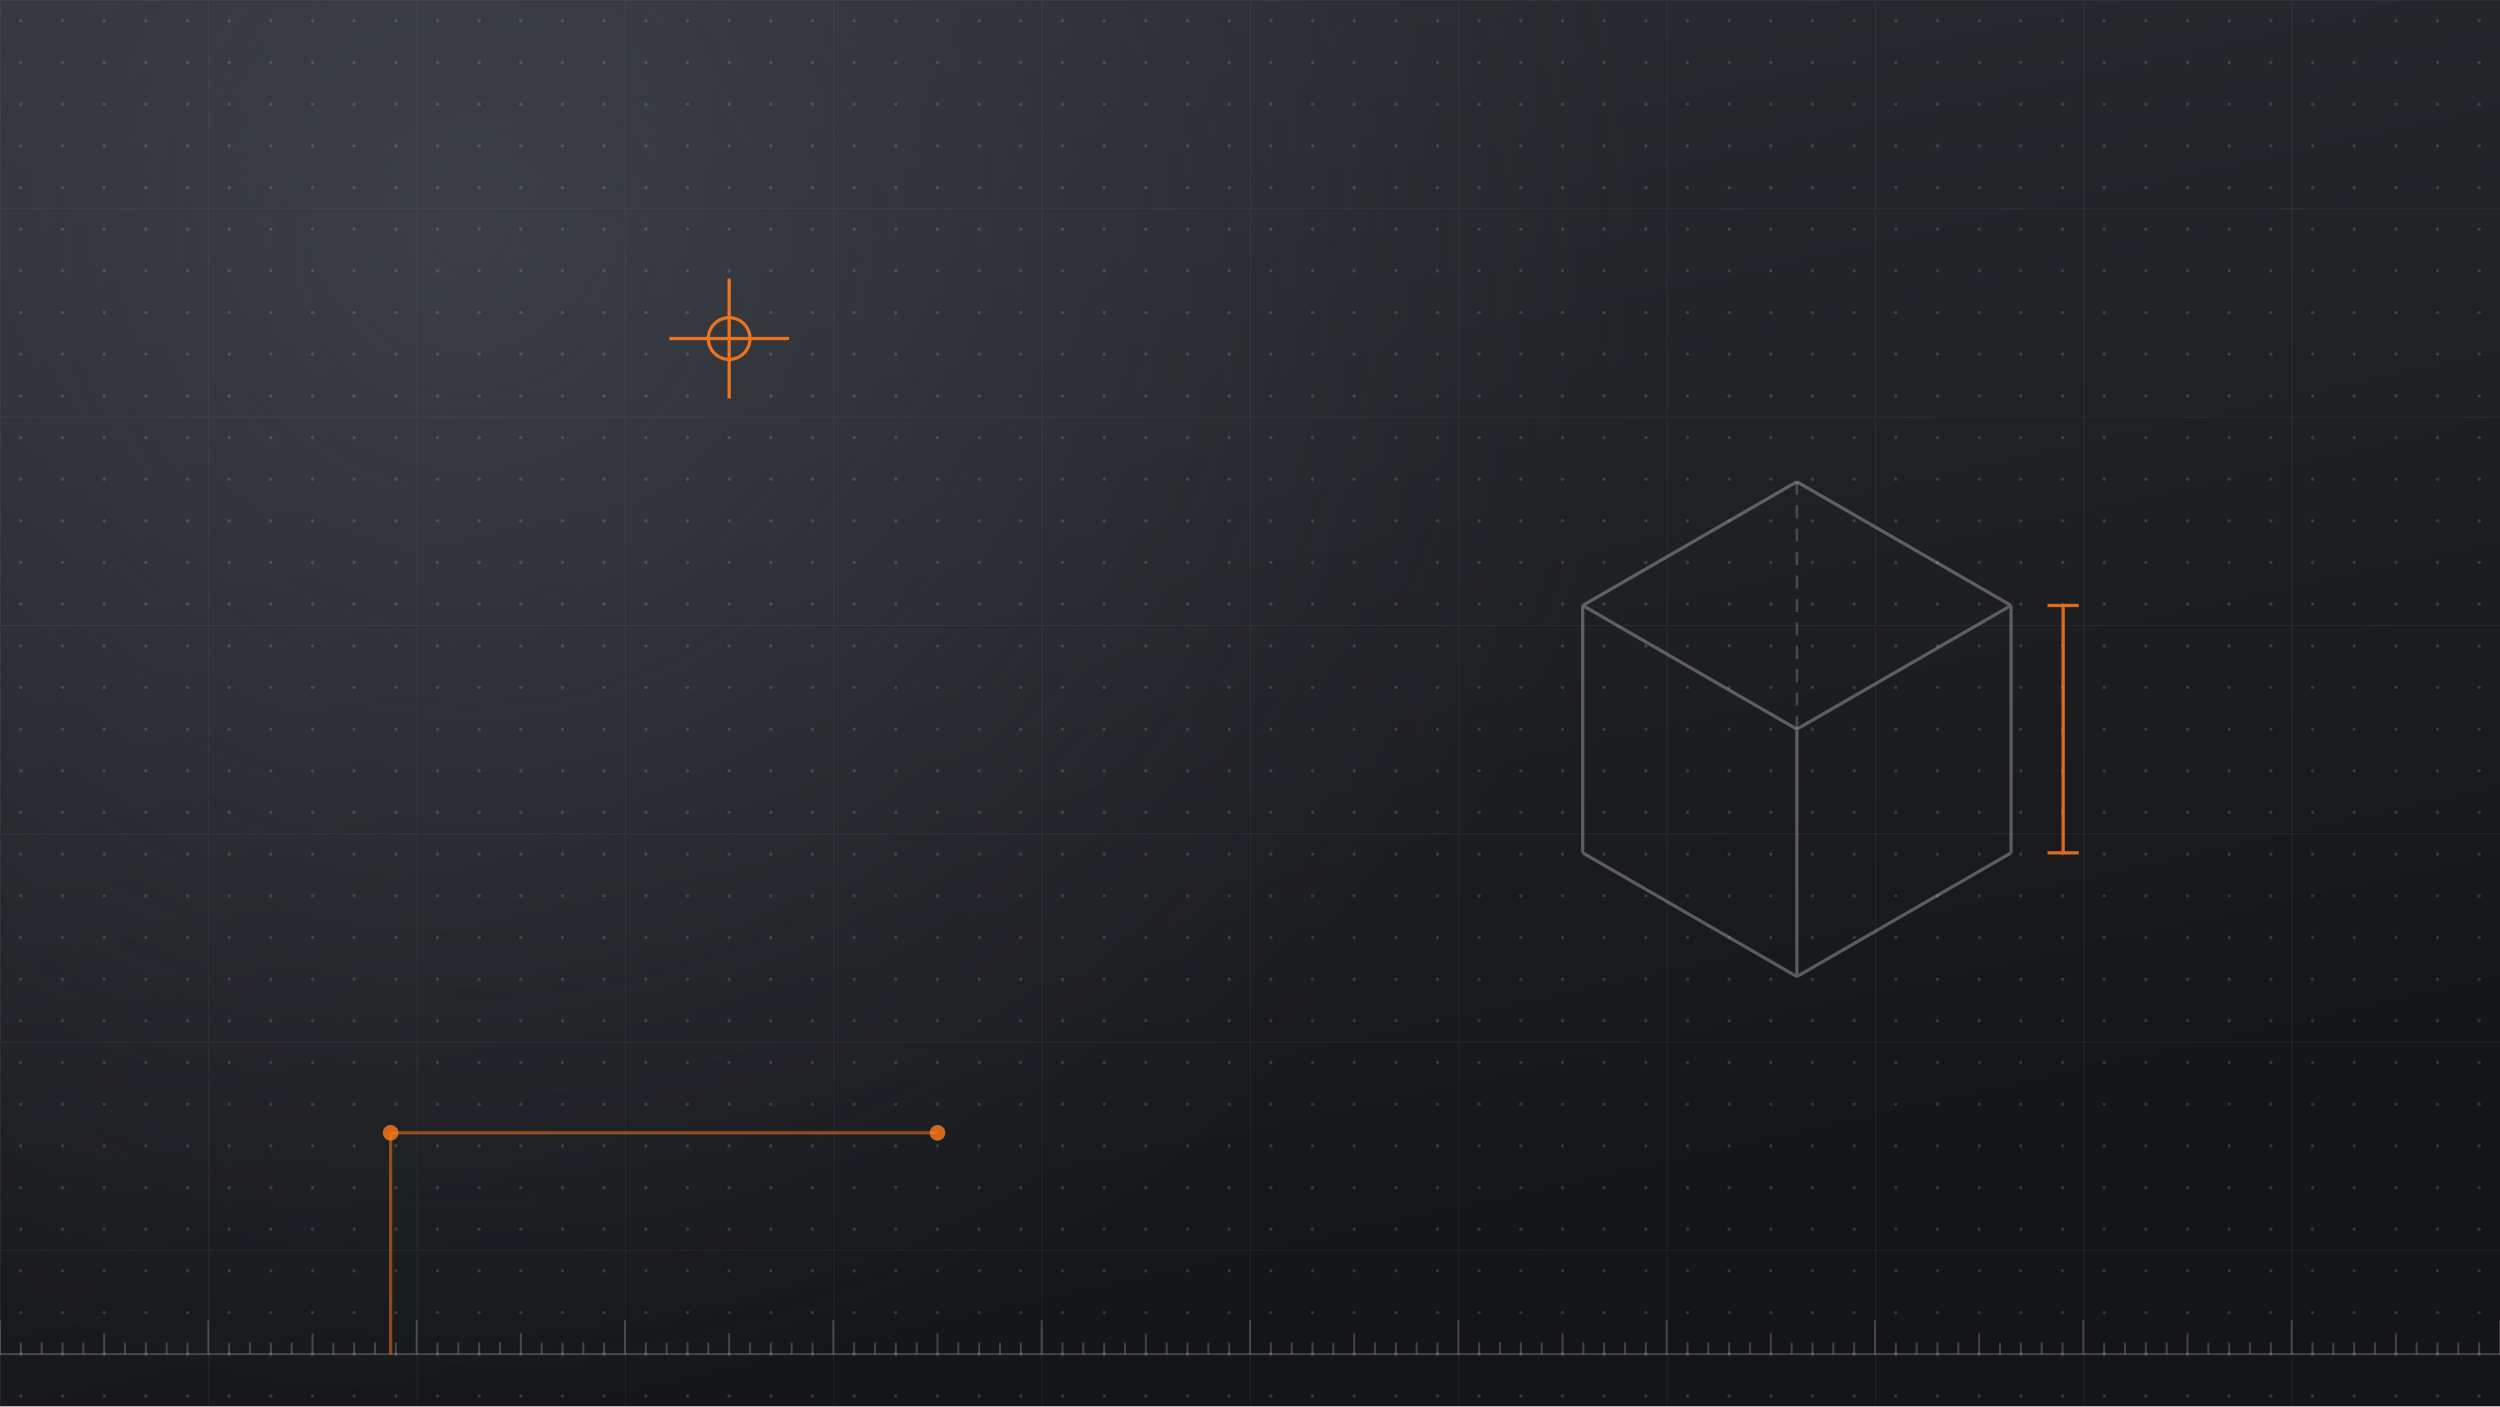
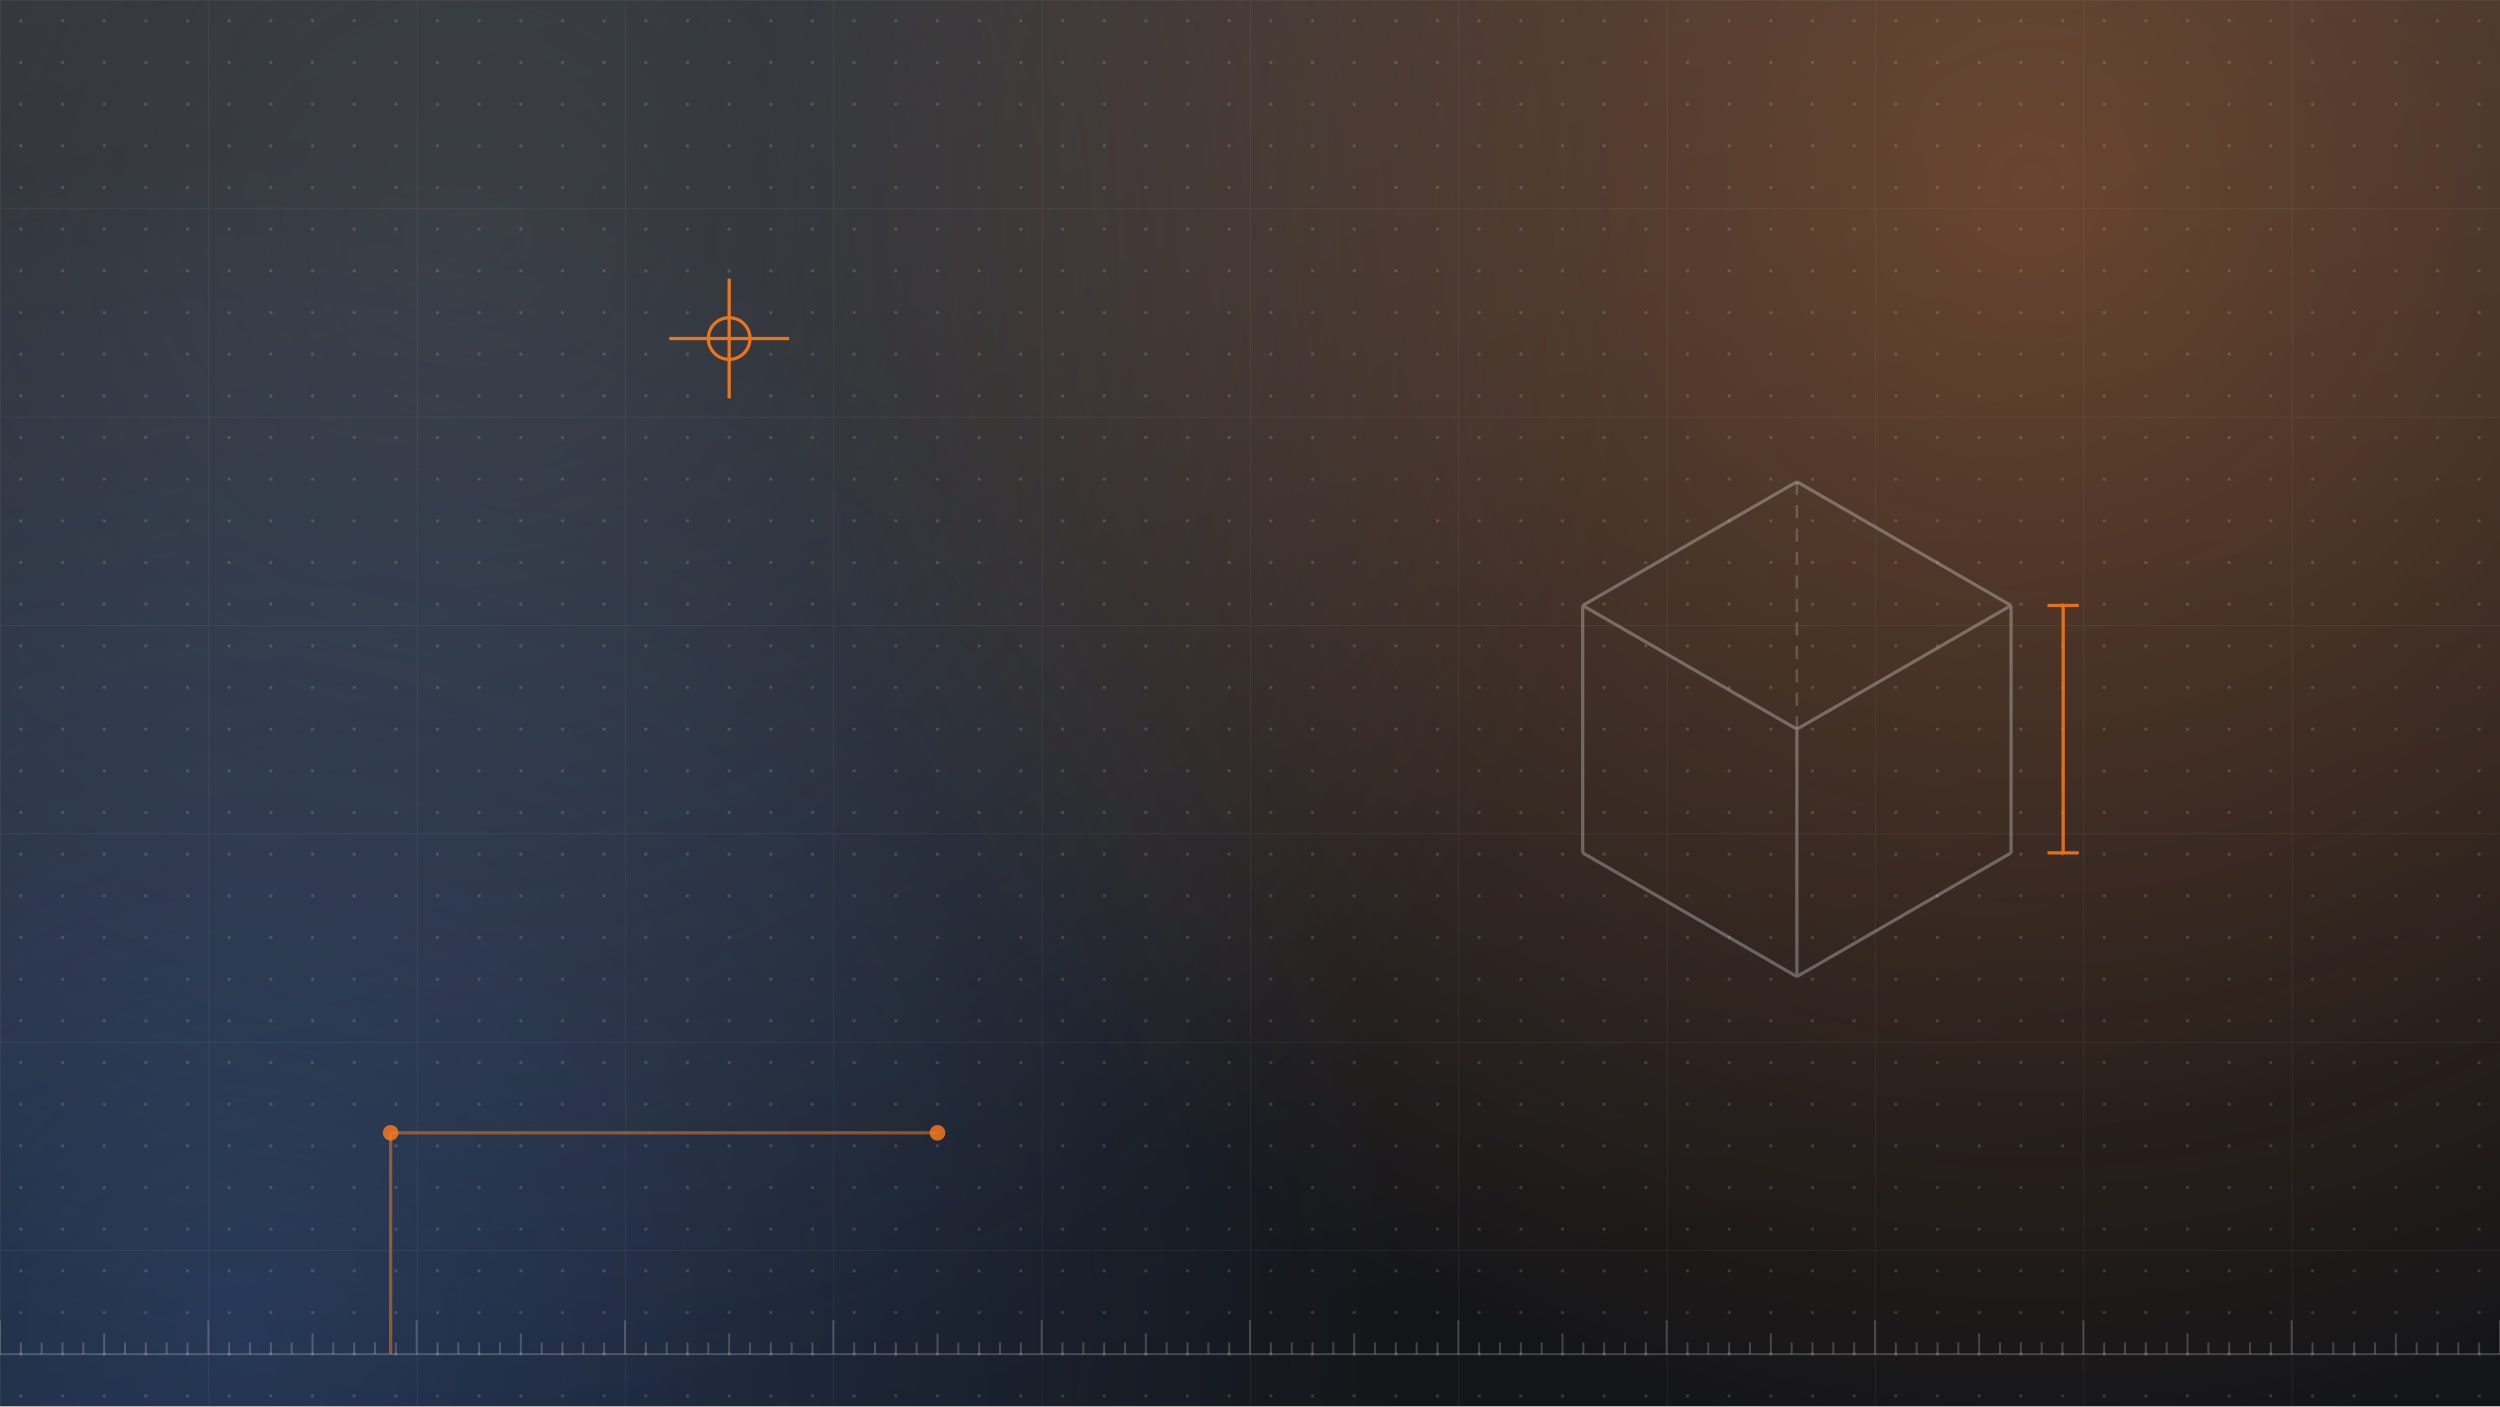
<svg xmlns="http://www.w3.org/2000/svg" viewBox="0 0 1920 1080" preserveAspectRatio="xMidYMid slice">
  <defs>
    <linearGradient id="bg" x1="0" y1="0" x2="0.4" y2="1">
      <stop offset="0" stop-color="#2c2f34" />
      <stop offset="1" stop-color="#141518" />
    </linearGradient>
    <radialGradient id="g" cx="360" cy="180" r="900" gradientUnits="userSpaceOnUse">
      <stop offset="0" stop-color="#4a4f57" stop-opacity="0.55" />
      <stop offset="1" stop-color="#4a4f57" stop-opacity="0" />
    </radialGradient>
+     <radialGradient id="o" cx="1560" cy="140" r="980" gradientUnits="userSpaceOnUse">
+       <stop offset="0" stop-color="#ff8a3d" stop-opacity="0.32" />
+       <stop offset="1" stop-color="#ff8a3d" stop-opacity="0" />
+     </radialGradient>
+     <radialGradient id="b" cx="180" cy="1020" r="900" gradientUnits="userSpaceOnUse">
+       <stop offset="0" stop-color="#4f8fff" stop-opacity="0.26" />
+       <stop offset="1" stop-color="#4f8fff" stop-opacity="0" />
+     </radialGradient>
    <pattern id="dots" width="32" height="32" patternUnits="userSpaceOnUse">
      <circle cx="16" cy="16" r="1.3" fill="#ffffff" opacity="0.14" />
    </pattern>
    <pattern id="grid" width="160" height="160" patternUnits="userSpaceOnUse">
      <path d="M160 0H0V160" fill="none" stroke="#ffffff" stroke-width="1" opacity="0.08" />
    </pattern>
  </defs>
  <rect width="1920" height="1080" fill="url(#bg)" />
  <rect width="1920" height="1080" fill="url(#g)" />
+   <rect width="1920" height="1080" fill="url(#o)" />
+   <rect width="1920" height="1080" fill="url(#b)" />
  <rect width="1920" height="1080" fill="url(#grid)" />
  <rect width="1920" height="1080" fill="url(#dots)" />
  <path d="M1380 370L1215.5 465M1380 370L1544.5 465M1215.5 465L1380 560M1544.5 465L1380 560M1380 560L1380 750M1215.5 465L1215.5 655M1544.5 465L1544.5 655M1215.5 655L1380 750M1544.5 655L1380 750" stroke="#e9eaec" stroke-width="2.5" fill="none" opacity="0.32" stroke-linejoin="round" />
  <path d="M1380 370V560" stroke="#e9eaec" stroke-width="2" stroke-dasharray="10 8" opacity="0.2" />
  <path d="M1584.5 465V655M1572.5 465h24M1572.5 655h24" stroke="#ff7a1a" stroke-width="2.5" opacity=".85" />
  <path d="M0 1040v-26M16 1040v-9M32 1040v-9M48 1040v-9M64 1040v-9M80 1040v-16M96 1040v-9M112 1040v-9M128 1040v-9M144 1040v-9M160 1040v-26M176 1040v-9M192 1040v-9M208 1040v-9M224 1040v-9M240 1040v-16M256 1040v-9M272 1040v-9M288 1040v-9M304 1040v-9M320 1040v-26M336 1040v-9M352 1040v-9M368 1040v-9M384 1040v-9M400 1040v-16M416 1040v-9M432 1040v-9M448 1040v-9M464 1040v-9M480 1040v-26M496 1040v-9M512 1040v-9M528 1040v-9M544 1040v-9M560 1040v-16M576 1040v-9M592 1040v-9M608 1040v-9M624 1040v-9M640 1040v-26M656 1040v-9M672 1040v-9M688 1040v-9M704 1040v-9M720 1040v-16M736 1040v-9M752 1040v-9M768 1040v-9M784 1040v-9M800 1040v-26M816 1040v-9M832 1040v-9M848 1040v-9M864 1040v-9M880 1040v-16M896 1040v-9M912 1040v-9M928 1040v-9M944 1040v-9M960 1040v-26M976 1040v-9M992 1040v-9M1008 1040v-9M1024 1040v-9M1040 1040v-16M1056 1040v-9M1072 1040v-9M1088 1040v-9M1104 1040v-9M1120 1040v-26M1136 1040v-9M1152 1040v-9M1168 1040v-9M1184 1040v-9M1200 1040v-16M1216 1040v-9M1232 1040v-9M1248 1040v-9M1264 1040v-9M1280 1040v-26M1296 1040v-9M1312 1040v-9M1328 1040v-9M1344 1040v-9M1360 1040v-16M1376 1040v-9M1392 1040v-9M1408 1040v-9M1424 1040v-9M1440 1040v-26M1456 1040v-9M1472 1040v-9M1488 1040v-9M1504 1040v-9M1520 1040v-16M1536 1040v-9M1552 1040v-9M1568 1040v-9M1584 1040v-9M1600 1040v-26M1616 1040v-9M1632 1040v-9M1648 1040v-9M1664 1040v-9M1680 1040v-16M1696 1040v-9M1712 1040v-9M1728 1040v-9M1744 1040v-9M1760 1040v-26M1776 1040v-9M1792 1040v-9M1808 1040v-9M1824 1040v-9M1840 1040v-16M1856 1040v-9M1872 1040v-9M1888 1040v-9M1904 1040v-9M1920 1040v-26" stroke="#e9eaec" stroke-width="1.5" opacity="0.22" />
  <path d="M0 1040H1920" stroke="#e9eaec" stroke-width="1.5" opacity="0.22" />
  <g stroke="#ff7a1a" fill="none" stroke-width="2.5" opacity=".9">
    <circle cx="560" cy="260" r="16" />
    <path d="M560 214v92M514 260h92" />
  </g>
  <path d="M300 1040v-170M300 870h420" stroke="#ff7a1a" stroke-width="2.5" opacity=".5" fill="none" />
  <circle cx="300" cy="870" r="6" fill="#ff7a1a" opacity=".8" />
  <circle cx="720" cy="870" r="6" fill="#ff7a1a" opacity=".8" />
</svg>
